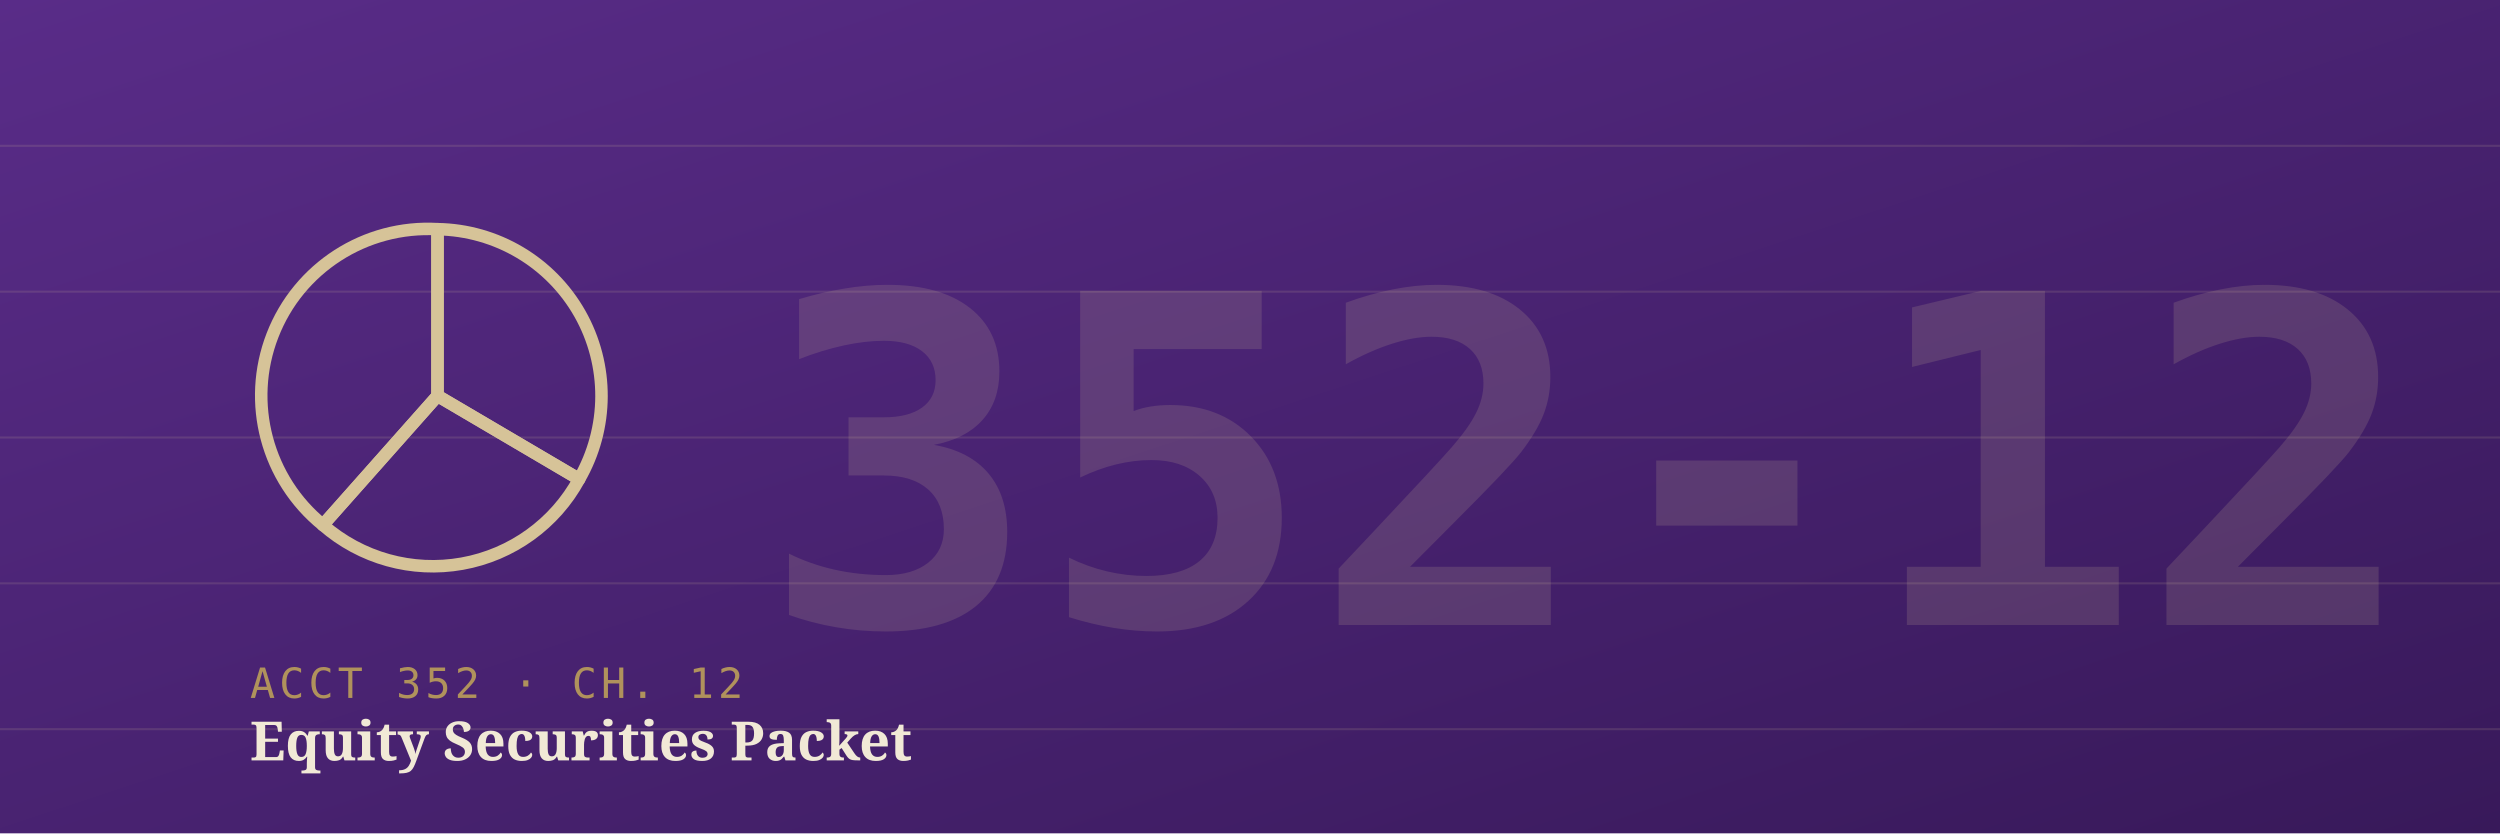
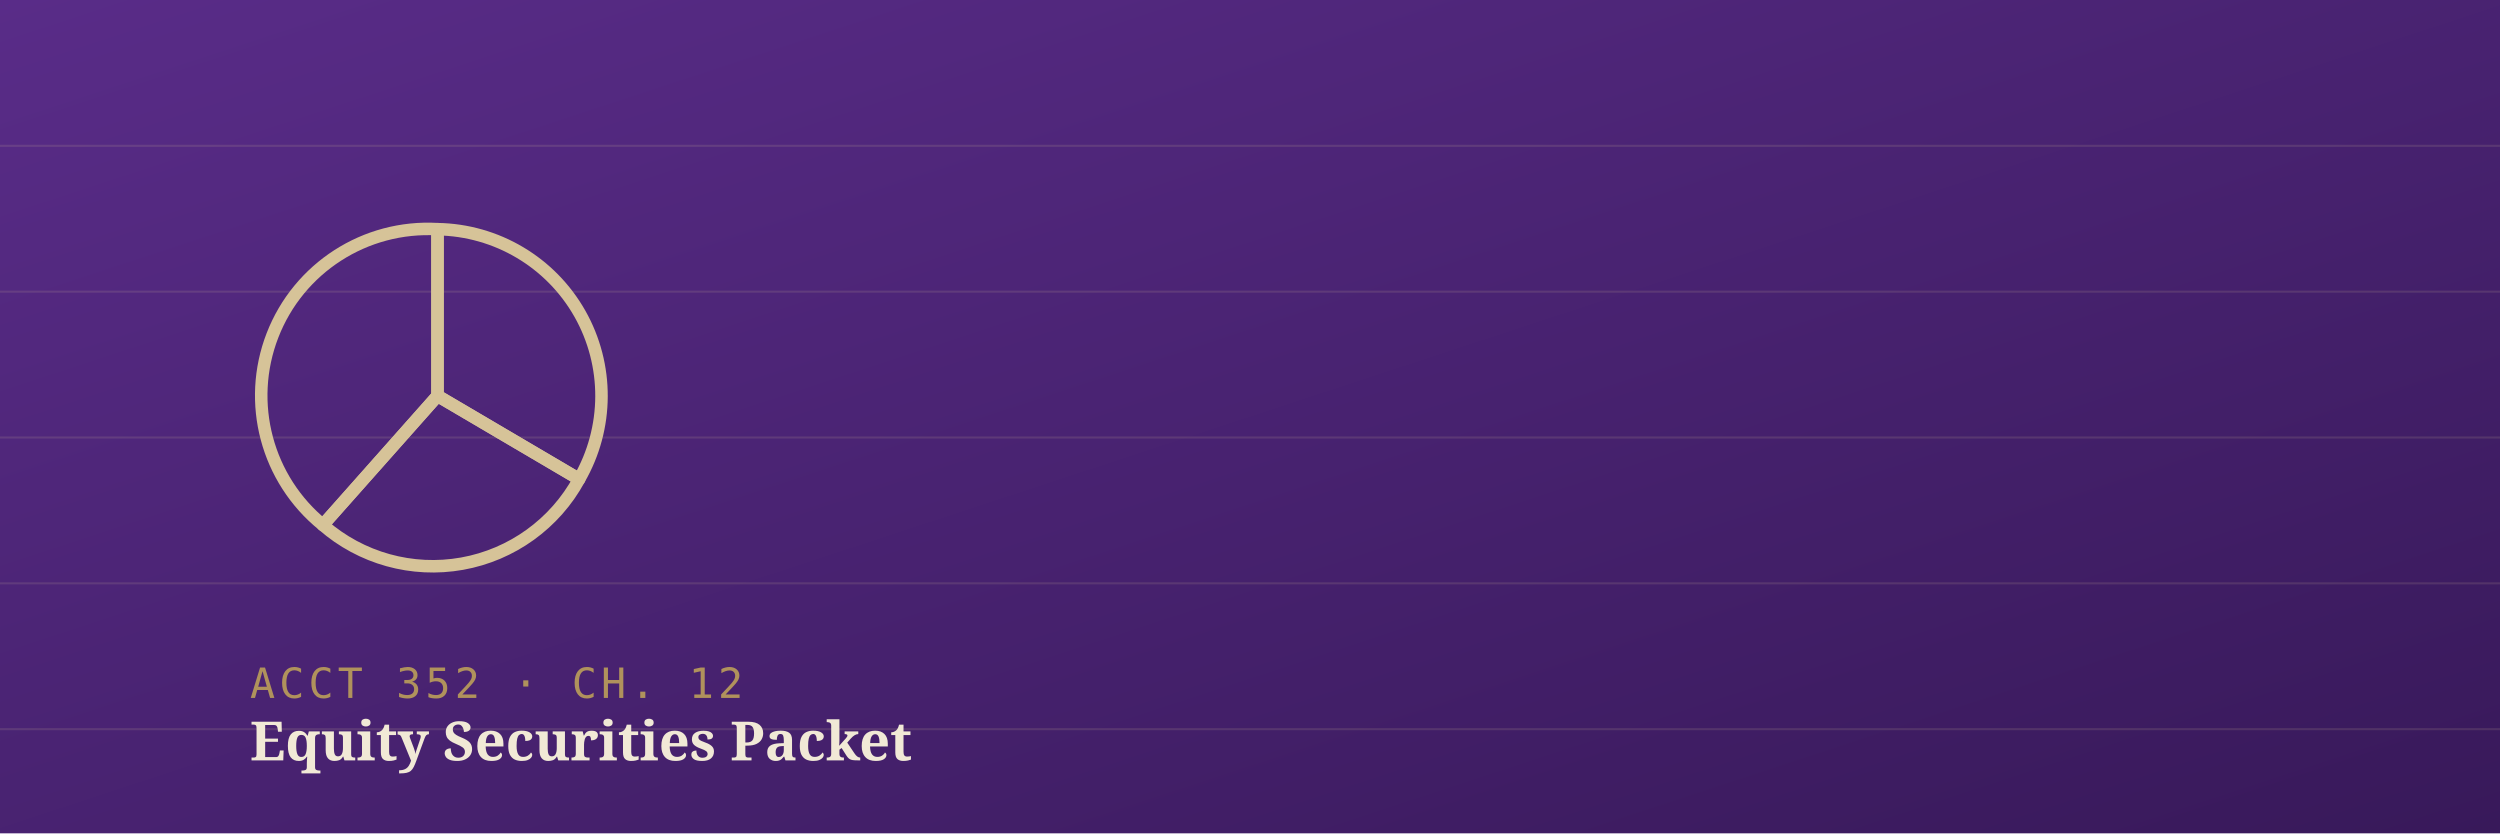
<svg xmlns="http://www.w3.org/2000/svg" viewBox="0 0 1200 400">
  <defs>
    <linearGradient id="bg5" x1="0%" y1="0%" x2="100%" y2="100%">
      <stop offset="0%" stop-color="#592C88" />
      <stop offset="100%" stop-color="#38195A" />
    </linearGradient>
  </defs>
  <rect width="1200" height="400" fill="url(#bg5)" />
  <g stroke="#D6C398" stroke-opacity="0.14" stroke-width="1">
    <line x1="0" y1="70" x2="1200" y2="70" />
    <line x1="0" y1="140" x2="1200" y2="140" />
    <line x1="0" y1="210" x2="1200" y2="210" />
    <line x1="0" y1="280" x2="1200" y2="280" />
    <line x1="0" y1="350" x2="1200" y2="350" />
  </g>
-   <text x="1160" y="300" text-anchor="end" font-family="'IBM Plex Mono', monospace" font-size="220" font-weight="600" fill="#D6C398" fill-opacity="0.16">352-12</text>
  <g transform="translate(210,190)" fill="none" stroke="#D6C398" stroke-width="6" stroke-linejoin="round">
    <path d="M0 0 L0 -80 A80 80 0 0 1 68 40 Z" />
    <path d="M0 0 L68 40 A80 80 0 0 1 -55 62 Z" />
    <path d="M0 0 L-55 62 A80 80 0 0 1 0 -80 Z" />
  </g>
  <text x="120" y="335" font-family="'IBM Plex Mono', monospace" font-size="20" letter-spacing="2" fill="#B0925C">ACCT 352 · CH. 12</text>
  <text x="120" y="365" font-family="'Source Serif 4', serif" font-size="26" font-weight="600" fill="#F1E9D6">Equity Securities Packet</text>
</svg>
